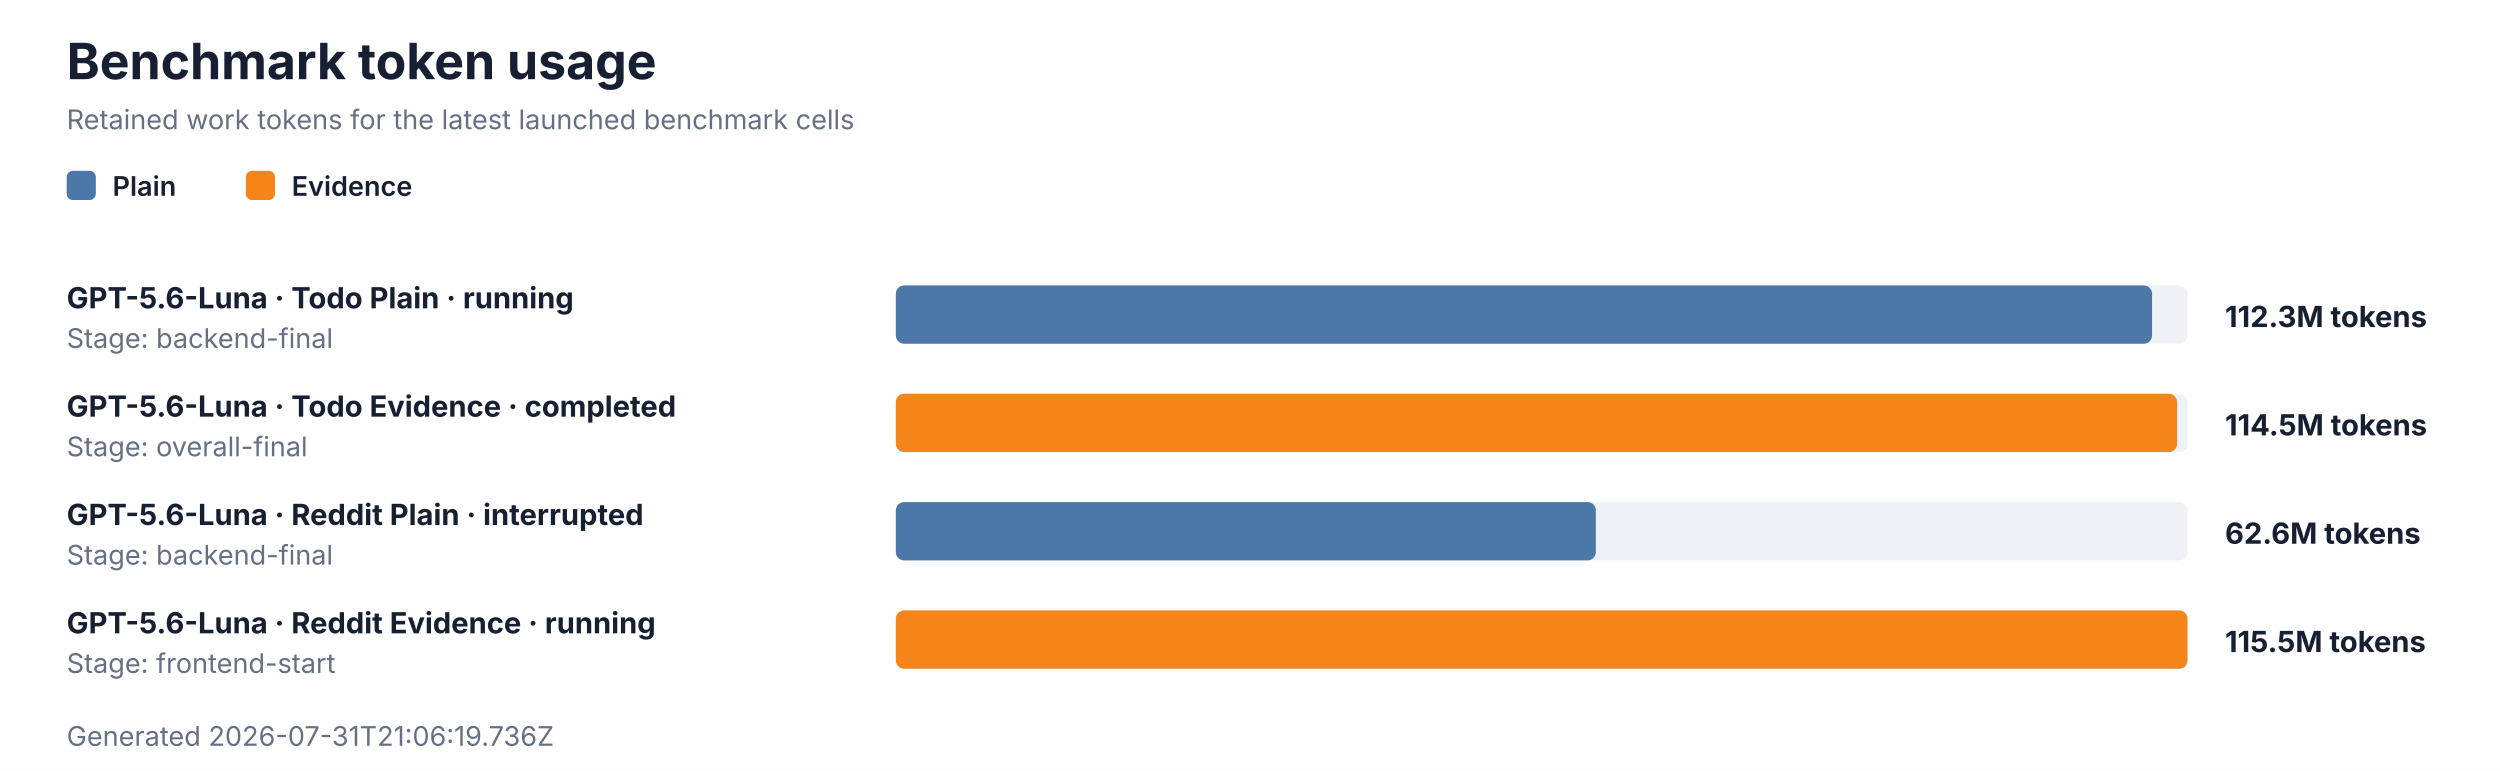
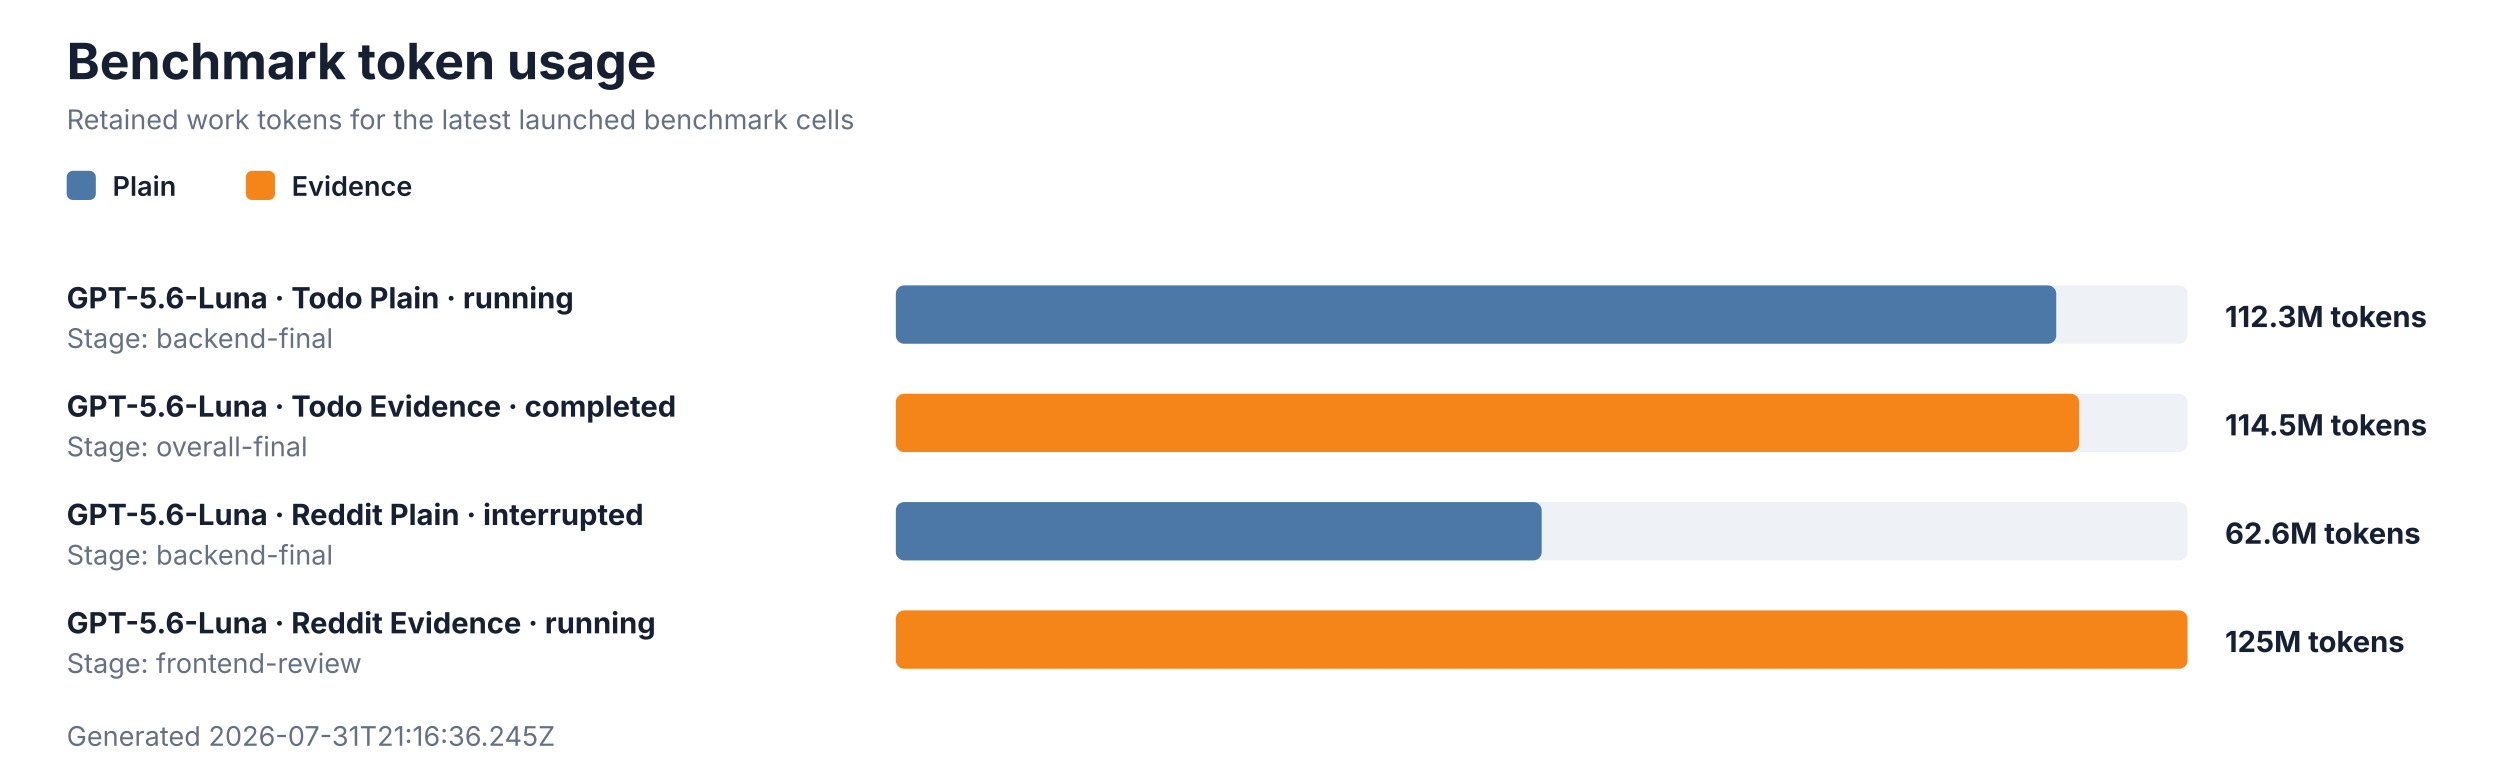
<svg xmlns="http://www.w3.org/2000/svg" role="img" aria-labelledby="title description" viewBox="0 0 1200 370" width="1200" height="370">
  <style>
  text { font-family: Inter, ui-sans-serif, system-ui, -apple-system, BlinkMacSystemFont, 'Segoe UI', sans-serif; fill: #172033; }
  .title { font-size: 24px; font-weight: 700; }
  .subtitle, .stage, .generated { font-size: 13px; fill: #667085; }
  .label { font-size: 14px; font-weight: 650; }
  .value { font-size: 14px; font-weight: 700; }
  .legend { font-size: 13px; font-weight: 600; }
  .empty { font-size: 15px; fill: #667085; }
  .track { fill: #eef1f6; }
</style>
  <rect width="1200" height="370" fill="#ffffff" />
  <text x="32" y="38" class="title">Benchmark token usage</text>
  <text x="32" y="62" class="subtitle">Retained work tokens for the latest launched benchmark cells</text>
  <rect x="32" y="82" width="14" height="14" rx="3" fill="#4c78a8" />
  <text x="54" y="94" class="legend">Plain</text>
  <rect x="118" y="82" width="14" height="14" rx="3" fill="#f58518" />
  <text x="140" y="94" class="legend">Evidence</text>
  <text x="32" y="148" class="label">GPT-5.6-Luna · Todo Plain · running</text>
  <text x="32" y="167" class="stage">Stage: backend-final</text>
  <rect x="430" y="137" width="620" height="28" rx="4" class="track" />
-   <rect x="430" y="137" width="603" height="28" rx="4" fill="#4c78a8" />
+   <rect x="430" y="137" width="557" height="28" rx="4" fill="#4c78a8" />
  <text x="1068" y="157" class="value">112.3M tokens</text>
  <text x="32" y="200" class="label">GPT-5.6-Luna · Todo Evidence · completed</text>
  <text x="32" y="219" class="stage">Stage: overall-final</text>
  <rect x="430" y="189" width="620" height="28" rx="4" class="track" />
-   <rect x="430" y="189" width="615" height="28" rx="4" fill="#f58518" />
+   <rect x="430" y="189" width="568" height="28" rx="4" fill="#f58518" />
  <text x="1068" y="209" class="value">114.5M tokens</text>
  <text x="32" y="252" class="label">GPT-5.6-Luna · Reddit Plain · interrupted</text>
  <text x="32" y="271" class="stage">Stage: backend-final</text>
  <rect x="430" y="241" width="620" height="28" rx="4" class="track" />
-   <rect x="430" y="241" width="336" height="28" rx="4" fill="#4c78a8" />
+   <rect x="430" y="241" width="310" height="28" rx="4" fill="#4c78a8" />
  <text x="1068" y="261" class="value">62.6M tokens</text>
  <text x="32" y="304" class="label">GPT-5.6-Luna · Reddit Evidence · running</text>
-   <text x="32" y="323" class="stage">Stage: frontend-start</text>
+   <text x="32" y="323" class="stage">Stage: frontend-review</text>
  <rect x="430" y="293" width="620" height="28" rx="4" class="track" />
  <rect x="430" y="293" width="620" height="28" rx="4" fill="#f58518" />
-   <text x="1068" y="313" class="value">115.5M tokens</text>
-   <text x="32" y="358" class="generated">Generated 2026-07-31T21:06:19.736Z</text>
+   <text x="1068" y="313" class="value">125M tokens</text>
+   <text x="32" y="358" class="generated">Generated 2026-07-31T21:16:36.245Z</text>
</svg>
